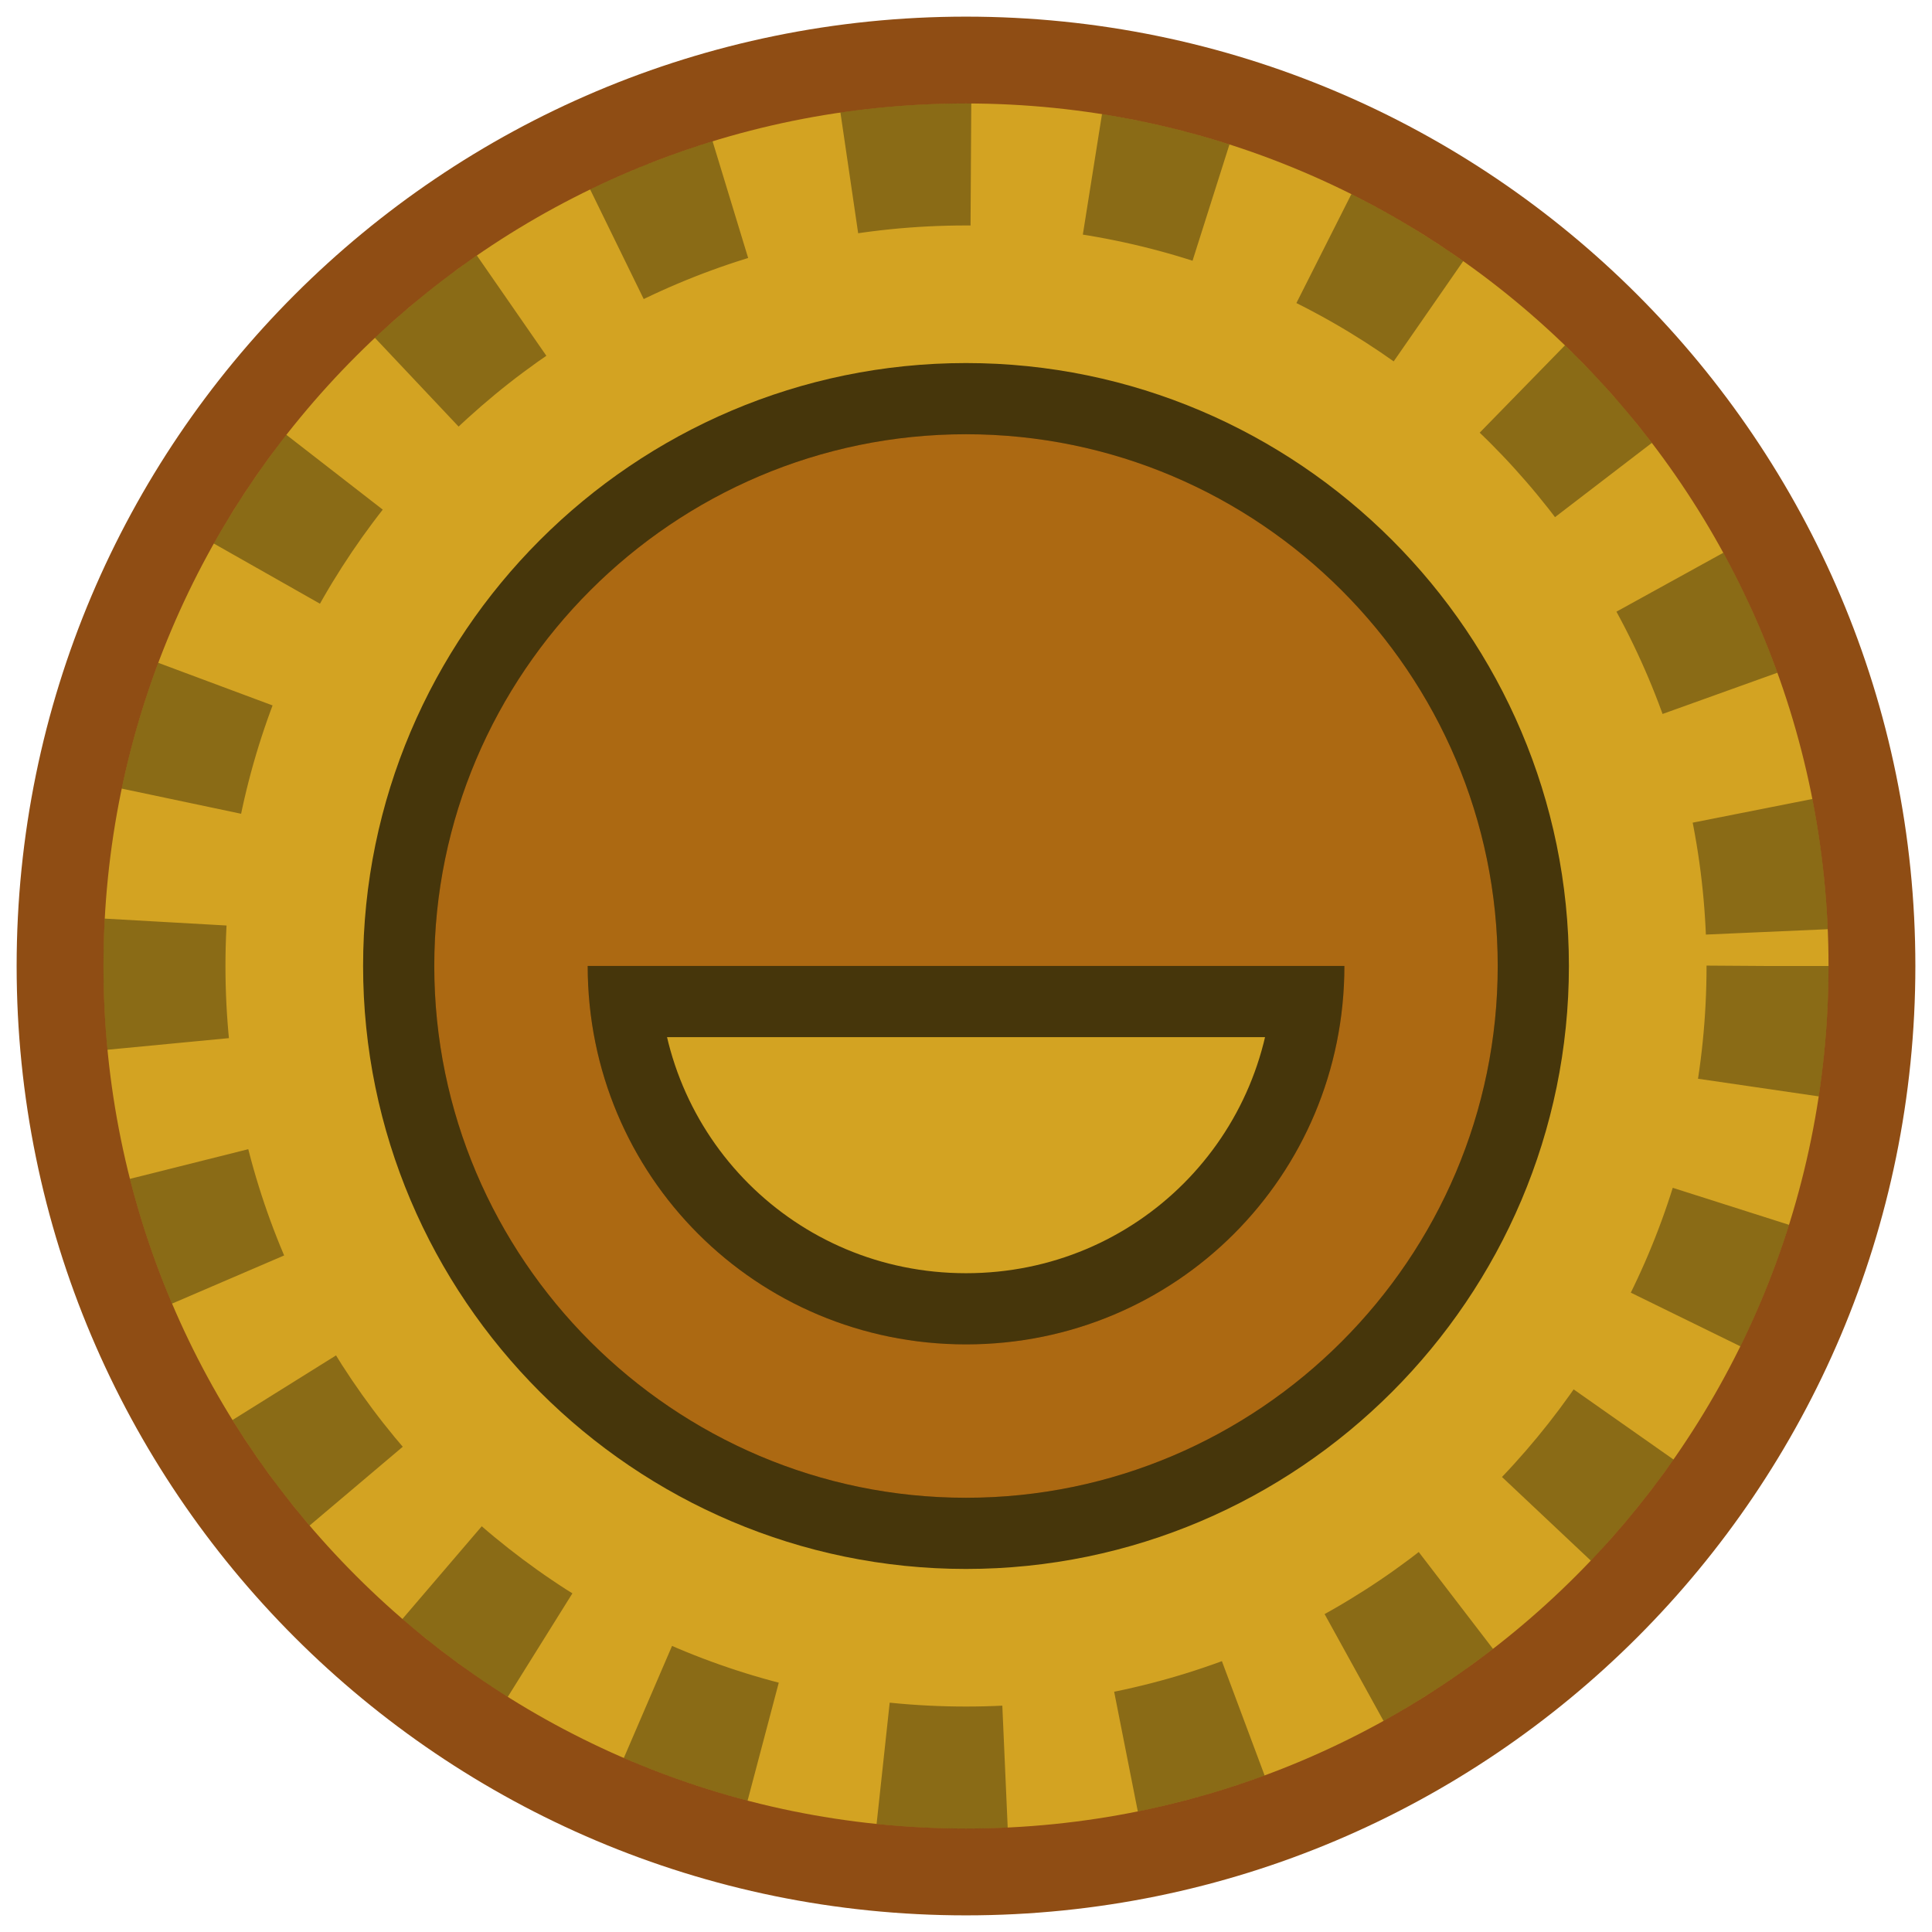
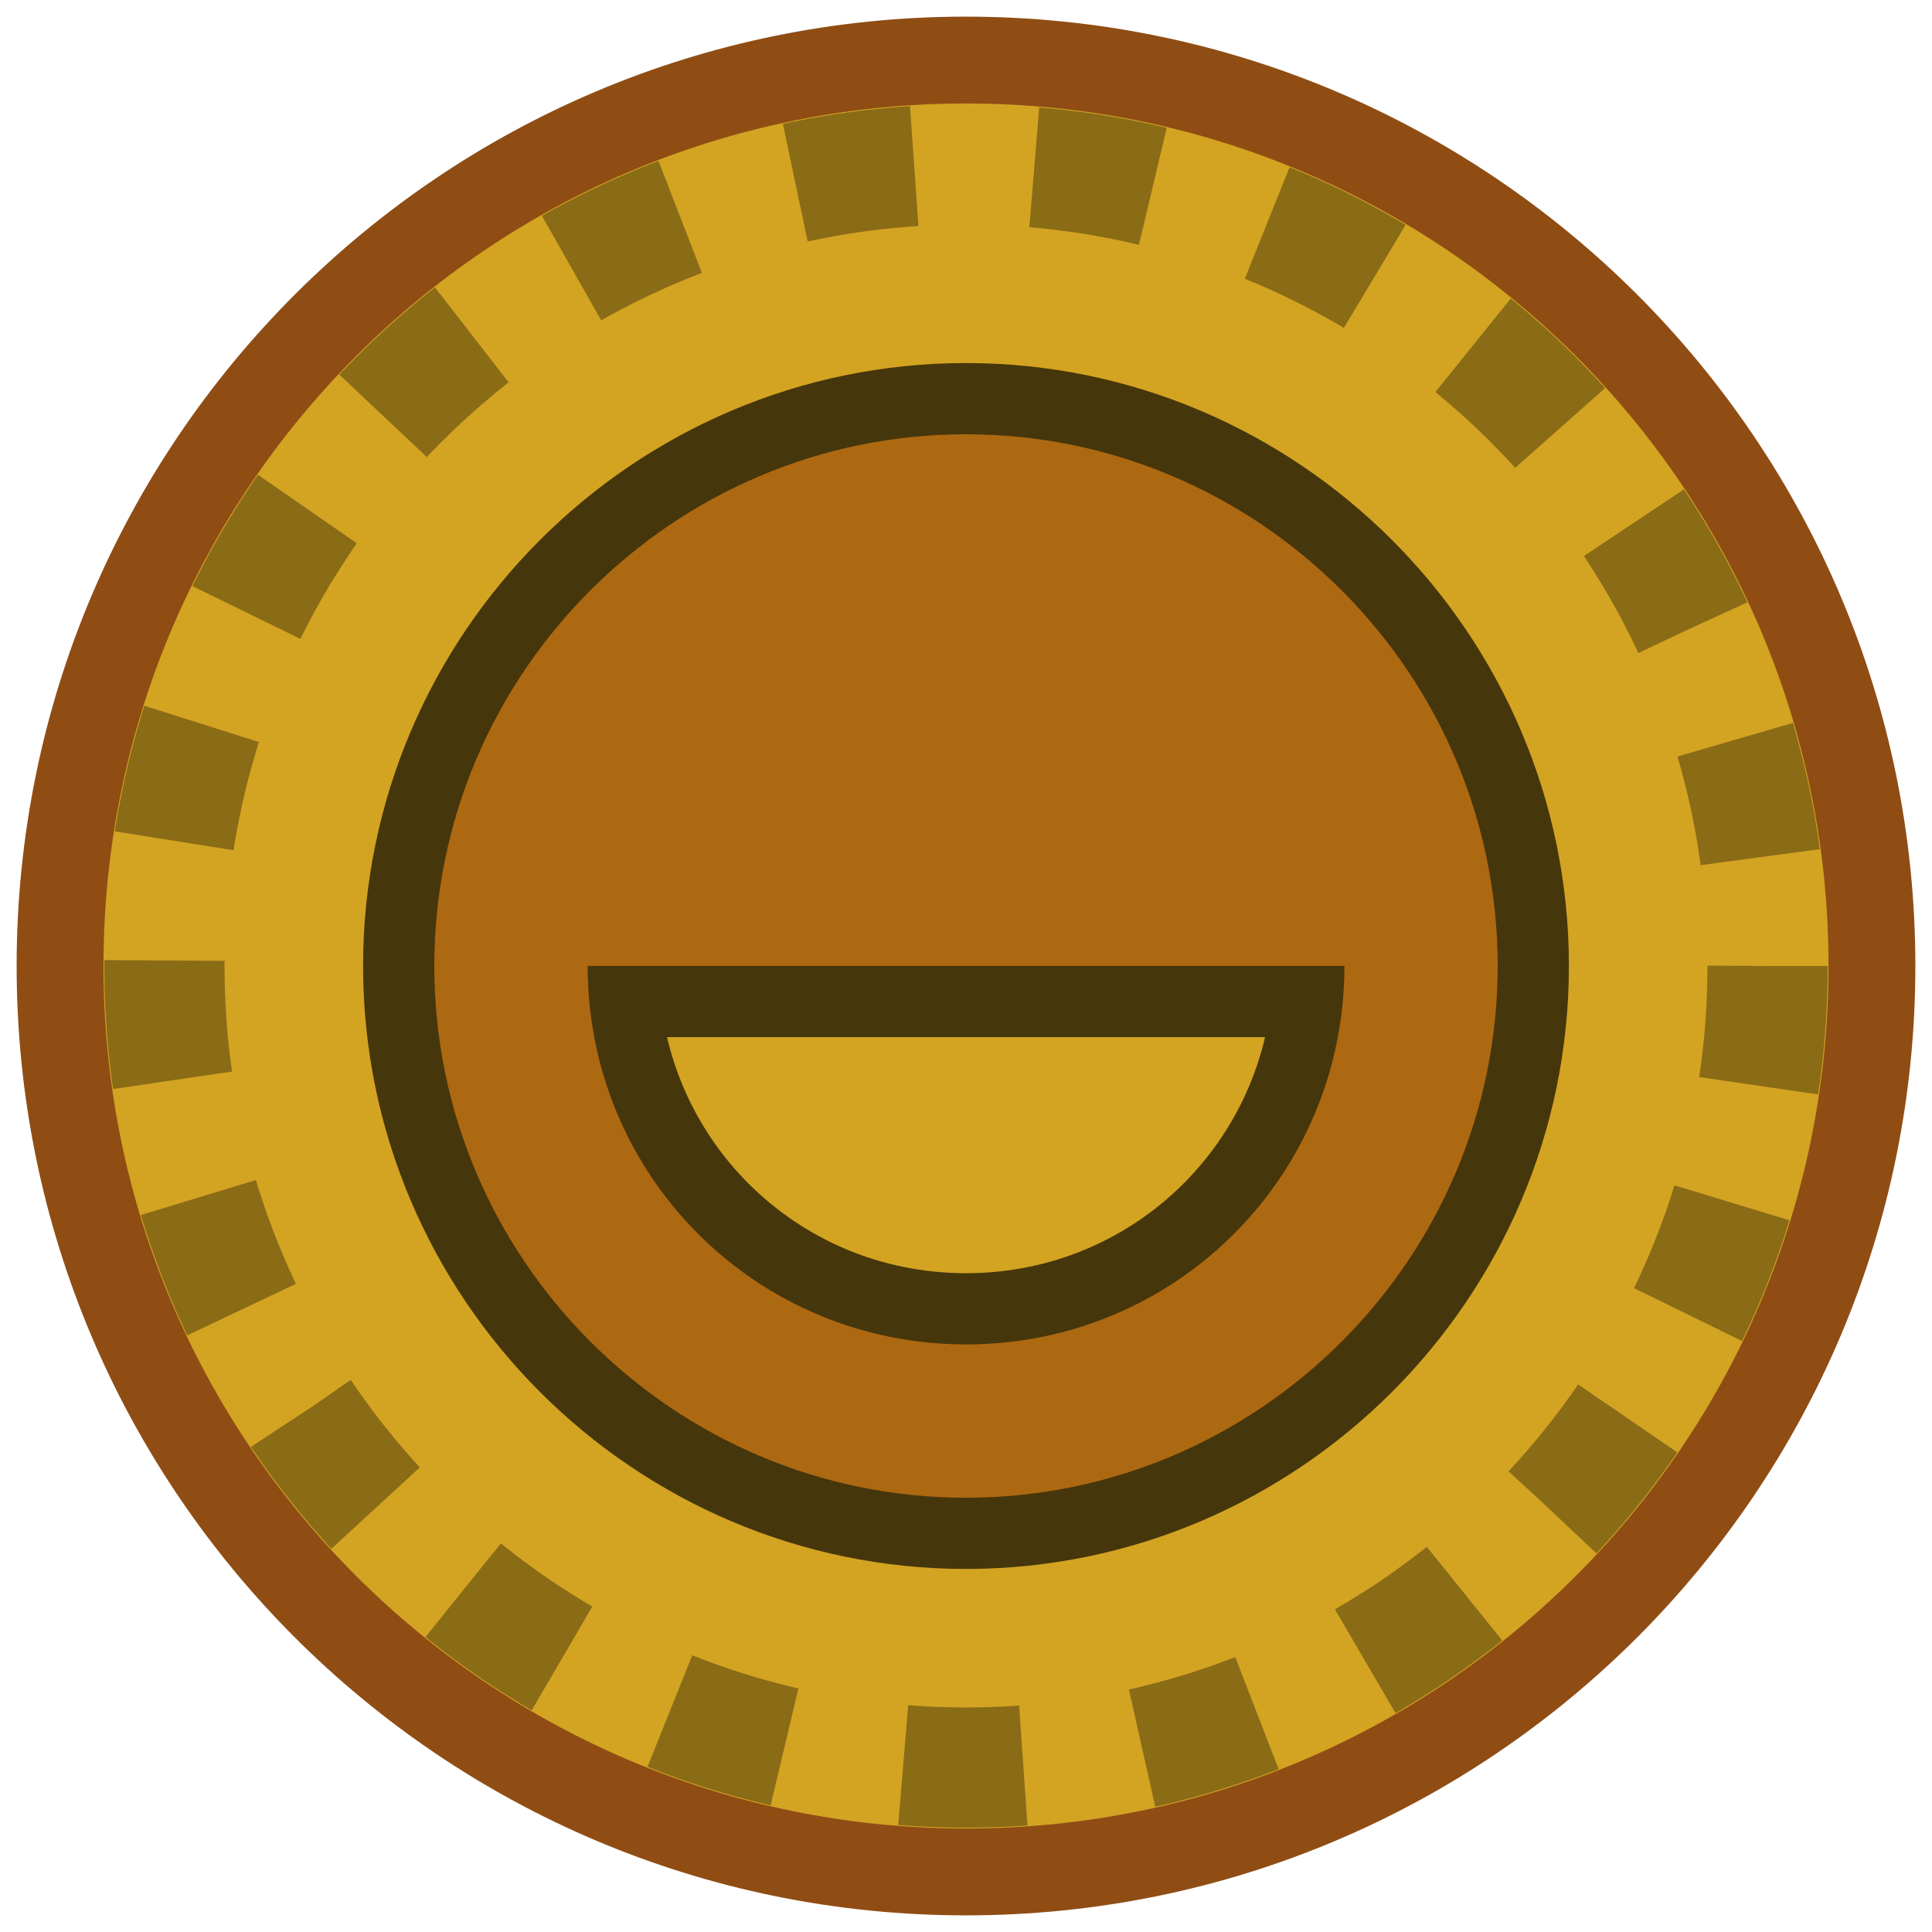
- <svg xmlns="http://www.w3.org/2000/svg" id="svg2" version="1.1" xml:space="preserve" style="enable-background:new 0 0 47.5 47.5;" viewBox="0 0 47.5 47.5">
+ <svg xmlns="http://www.w3.org/2000/svg" viewBox="0 0 47.5 47.5" style="enable-background:new 0 0 47.5 47.5;" xml:space="preserve" version="1.1" id="svg2">
  <defs id="defs6">
-     <clipPath clipPathUnits="userSpaceOnUse" id="clipPath16">
-       <path d="M 0,38 38,38 38,0 0,0 0,38 Z" id="path18" />
+     <clipPath id="clipPath16" clipPathUnits="userSpaceOnUse">
+       <path id="path18" d="M 0,38 38,38 38,0 0,0 0,38 Z" />
    </clipPath>
    <linearGradient id="linearGradient5783">
-       <stop id="stop5785" offset="0" style="stop-color:#6e6e6e;stop-opacity:1;" />
-       <stop style="stop-color:#373737;stop-opacity:1;" offset="0.898" id="stop5827" />
-       <stop id="stop5787" offset="1" style="stop-color:#393939;stop-opacity:1;" />
+       <stop style="stop-color:#6e6e6e;stop-opacity:1;" offset="0" id="stop5785" />
+       <stop id="stop5827" offset="0.898" style="stop-color:#373737;stop-opacity:1;" />
+       <stop style="stop-color:#393939;stop-opacity:1;" offset="1" id="stop5787" />
    </linearGradient>
    <linearGradient id="linearGradient5921">
-       <stop style="stop-color:#000000;stop-opacity:0;" offset="0" id="stop5923" />
-       <stop id="stop5925" offset="0.795" style="stop-color:#393939;stop-opacity:0;" />
-       <stop style="stop-color:#393939;stop-opacity:1;" offset="1" id="stop5927" />
+       <stop id="stop5923" offset="0" style="stop-color:#000000;stop-opacity:0;" />
+       <stop style="stop-color:#393939;stop-opacity:0;" offset="0.795" id="stop5925" />
+       <stop id="stop5927" offset="1" style="stop-color:#393939;stop-opacity:1;" />
    </linearGradient>
  </defs>
-   <circle style="color:#000000;display:inline;overflow:visible;visibility:visible;opacity:1;fill:#8f4d14;fill-opacity:1;fill-rule:nonzero;stroke:none;stroke-width:1;stroke-linecap:round;stroke-linejoin:round;stroke-miterlimit:4;stroke-dasharray:none;stroke-dashoffset:0;stroke-opacity:1;marker:none;enable-background:accumulate" id="path3372" cx="23.75" cy="23.75" r="23.341" />
-   <circle style="color:#000000;display:inline;overflow:visible;visibility:visible;opacity:1;fill:#d3a322;fill-opacity:1;fill-rule:nonzero;stroke:none;stroke-width:1;stroke-linecap:round;stroke-linejoin:round;stroke-miterlimit:4;stroke-dasharray:none;stroke-dashoffset:0;stroke-opacity:1;marker:none;enable-background:accumulate" id="path3372-8" cx="23.75" cy="23.75" r="21.206" />
-   <path style="color:#000000;display:inline;overflow:visible;visibility:visible;fill:#ac6912;fill-opacity:1;fill-rule:nonzero;stroke:#000000;stroke-width:3.5;stroke-miterlimit:4;stroke-dasharray:none;stroke-opacity:0.67;marker:none;enable-background:accumulate" d="m 23.75,10.676 c -7.198,0 -13.073,5.875 -13.073,13.073 0,7.198 5.875,13.075 13.073,13.075 7.198,0 13.073,-5.877 13.073,-13.075 0,-7.198 -5.875,-13.073 -13.073,-13.073 z m -9.302,13.073 18.605,0 c 0,5.16 -4.142,9.304 -9.302,9.304 -5.16,0 -9.302,-4.144 -9.302,-9.304 z" id="path3004-90-9-9" />
-   <path style="color:#000000;display:inline;overflow:visible;visibility:visible;fill:#ac6912;fill-opacity:1;fill-rule:nonzero;stroke:none;stroke-width:1.5;stroke-miterlimit:4;stroke-dasharray:none;stroke-opacity:1;marker:none;enable-background:accumulate" d="m 23.75,10.676 c -7.198,0 -13.073,5.875 -13.073,13.073 0,7.198 5.875,13.075 13.073,13.075 7.198,0 13.073,-5.877 13.073,-13.075 0,-7.198 -5.875,-13.073 -13.073,-13.073 z m -9.302,13.073 18.605,0 c 0,5.16 -4.142,9.304 -9.302,9.304 -5.16,0 -9.302,-4.144 -9.302,-9.304 z" id="path3004-90-9" />
-   <circle style="color:#000000;display:inline;overflow:visible;visibility:visible;opacity:1;fill:none;fill-opacity:1;fill-rule:nonzero;stroke:#000000;stroke-width:3;stroke-linecap:butt;stroke-linejoin:miter;stroke-miterlimit:4;stroke-dasharray:3, 3;stroke-dashoffset:0;stroke-opacity:0.344;marker:none;enable-background:accumulate" id="path3372-8-9" cx="23.75" cy="23.75" r="19.707" />
+   <circle r="23.341" cy="23.75" cx="23.75" id="path3372" style="color:#000000;display:inline;overflow:visible;visibility:visible;opacity:1;fill:#8f4d14;fill-opacity:1;fill-rule:nonzero;stroke:none;stroke-width:1;stroke-linecap:round;stroke-linejoin:round;stroke-miterlimit:4;stroke-dasharray:none;stroke-dashoffset:0;stroke-opacity:1;marker:none;enable-background:accumulate" />
+   <circle r="21.206" cy="23.75" cx="23.75" id="path3372-8" style="color:#000000;display:inline;overflow:visible;visibility:visible;opacity:1;fill:#d3a322;fill-opacity:1;fill-rule:nonzero;stroke:none;stroke-width:1;stroke-linecap:round;stroke-linejoin:round;stroke-miterlimit:4;stroke-dasharray:none;stroke-dashoffset:0;stroke-opacity:1;marker:none;enable-background:accumulate" />
+   <path id="path3004-90-9-9" d="m 23.75,10.676 c -7.198,0 -13.073,5.875 -13.073,13.073 0,7.198 5.875,13.075 13.073,13.075 7.198,0 13.073,-5.877 13.073,-13.075 0,-7.198 -5.875,-13.073 -13.073,-13.073 z m -9.302,13.073 18.605,0 c 0,5.16 -4.142,9.304 -9.302,9.304 -5.16,0 -9.302,-4.144 -9.302,-9.304 z" style="color:#000000;display:inline;overflow:visible;visibility:visible;fill:#ac6912;fill-opacity:1;fill-rule:nonzero;stroke:#000000;stroke-width:3.5;stroke-miterlimit:4;stroke-dasharray:none;stroke-opacity:0.67;marker:none;enable-background:accumulate" />
+   <path id="path3004-90-9" d="m 23.75,10.676 c -7.198,0 -13.073,5.875 -13.073,13.073 0,7.198 5.875,13.075 13.073,13.075 7.198,0 13.073,-5.877 13.073,-13.075 0,-7.198 -5.875,-13.073 -13.073,-13.073 z m -9.302,13.073 18.605,0 c 0,5.16 -4.142,9.304 -9.302,9.304 -5.16,0 -9.302,-4.144 -9.302,-9.304 z" style="color:#000000;display:inline;overflow:visible;visibility:visible;fill:#ac6912;fill-opacity:1;fill-rule:nonzero;stroke:none;stroke-width:1.5;stroke-miterlimit:4;stroke-dasharray:none;stroke-opacity:1;marker:none;enable-background:accumulate" />
+   <circle r="19.707" cy="23.75" cx="23.75" id="path3372-8-9" style="color:#000000;display:inline;overflow:visible;visibility:visible;opacity:1;fill:none;fill-opacity:1;fill-rule:nonzero;stroke:#000000;stroke-width:2.955;stroke-linecap:butt;stroke-linejoin:miter;stroke-miterlimit:14.3;stroke-dasharray:2.955,2.955;stroke-dashoffset:0;stroke-opacity:0.344;marker:none;enable-background:accumulate" />
</svg>
